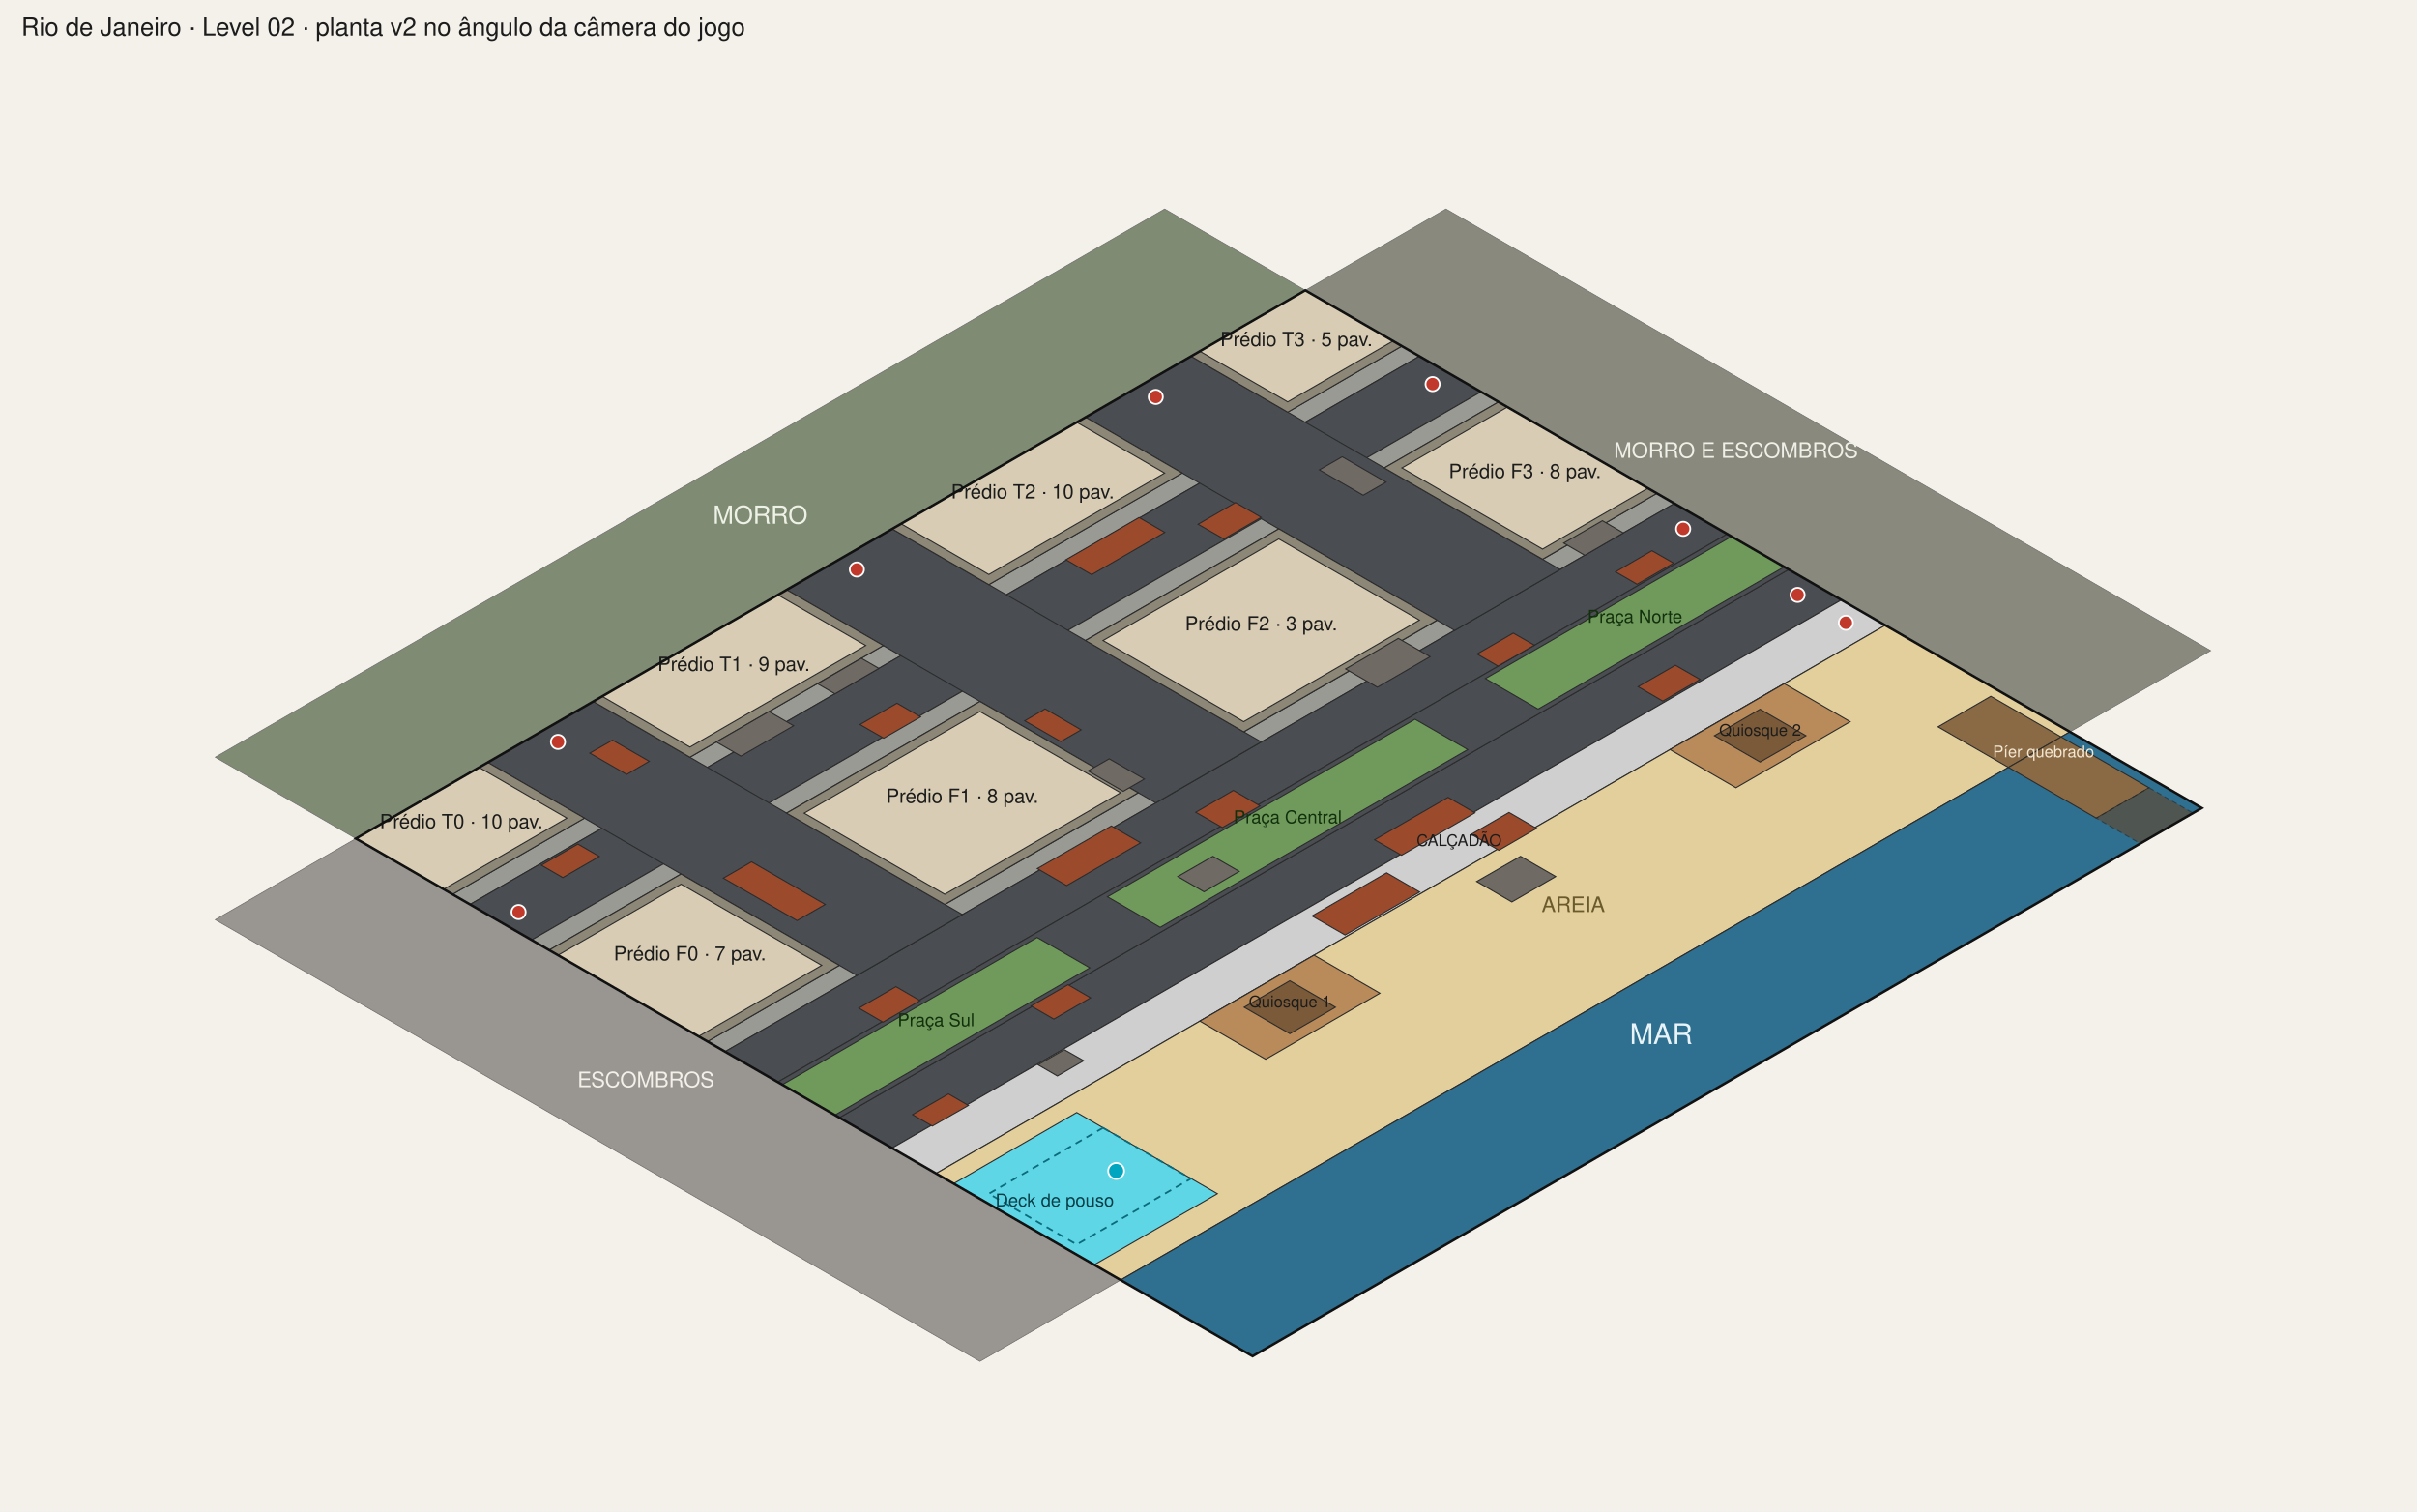
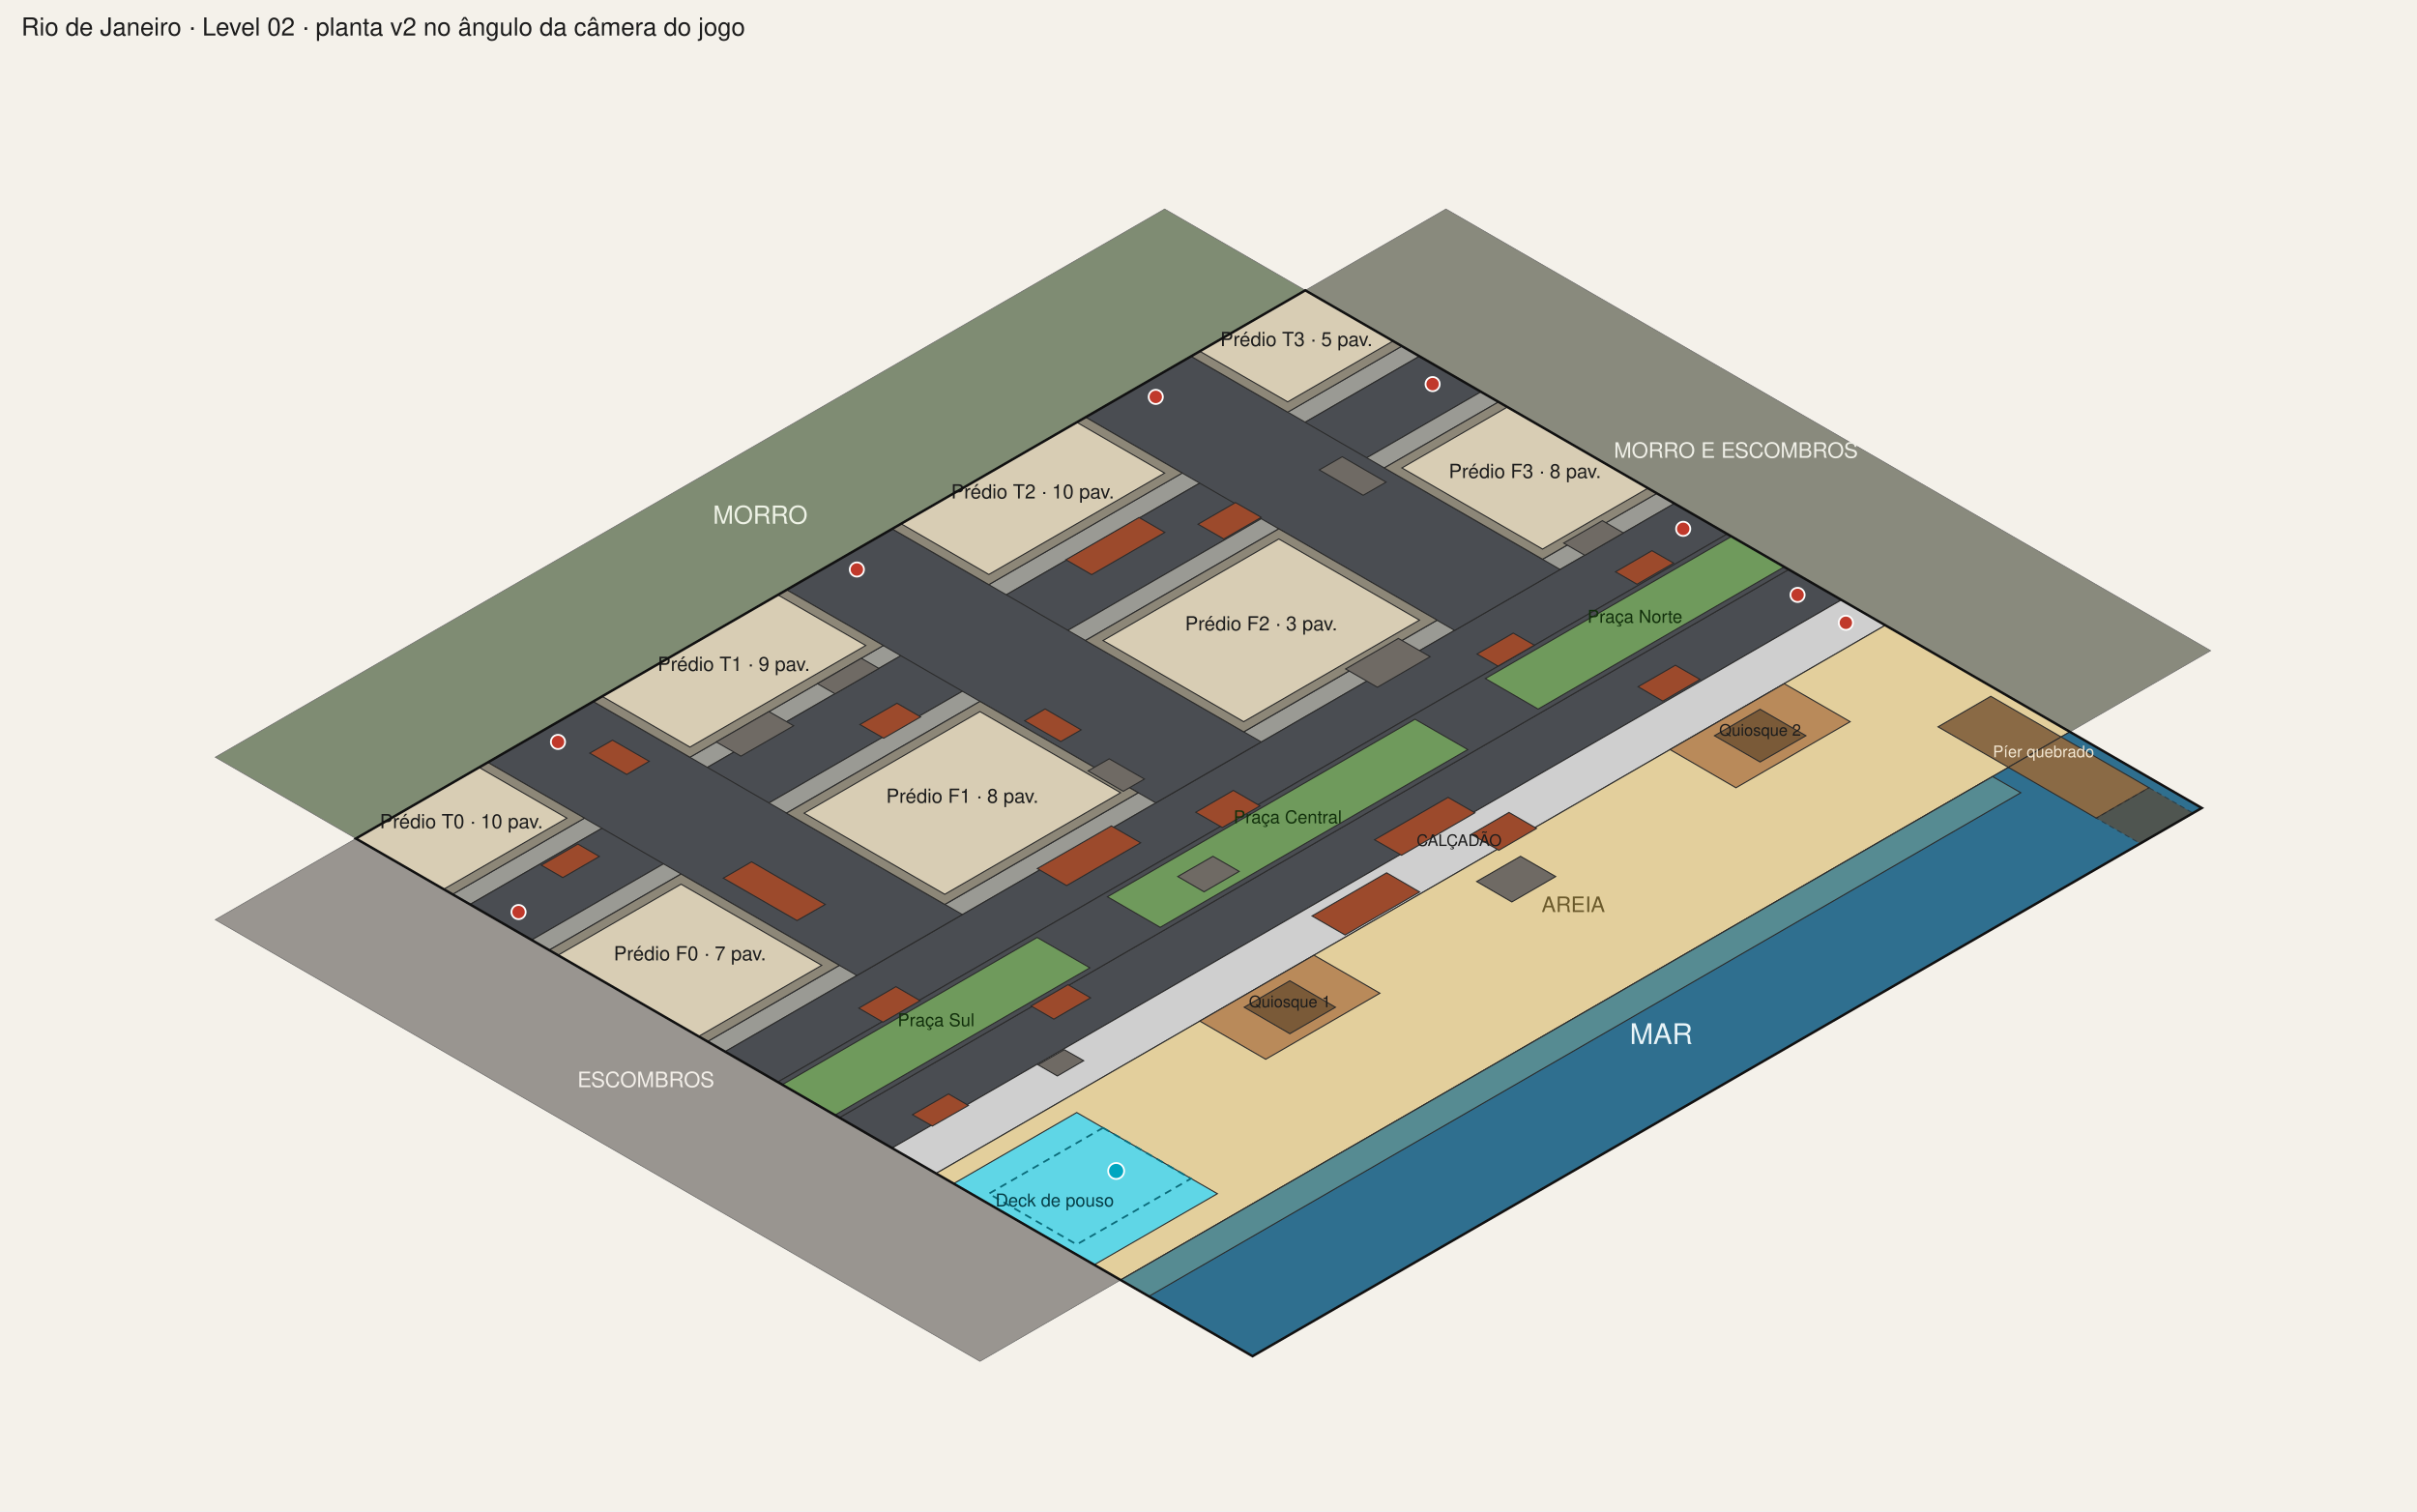
<svg xmlns="http://www.w3.org/2000/svg" viewBox="0 0 1361 851" width="1361" height="851">
  <rect width="1361" height="851" fill="#f4f1ea" />
  <text x="12" y="20" font-size="14" font-family="Helvetica, Arial, sans-serif" fill="#1c1c1c">Rio de Janeiro · Level 02 · planta v2 no ângulo da câmera do jogo</text>
  <polygon points="1165.6,412.1 1239.8,455.0 705.3,763.7 631.0,720.8" fill="#2f6f8f" stroke="#555" stroke-width="0.4" opacity="0.85" />
  <polygon points="655.8,117.7 735.0,163.5 200.4,472.2 121.2,426.4" fill="#6b7a5e" stroke="#555" stroke-width="0.4" opacity="0.85" />
  <polygon points="814.2,117.7 1244.8,366.4 1165.6,412.1 735.0,163.5" fill="#77786a" stroke="#555" stroke-width="0.4" opacity="0.85" />
  <polygon points="200.4,472.2 631.0,720.8 551.8,766.6 121.2,517.9" fill="#8a8580" stroke="#555" stroke-width="0.4" opacity="0.85" />
  <polygon points="789.4,194.9 799.3,200.6 264.7,509.3 254.8,503.6" fill="#9a9a94" stroke="#2b2b2b" stroke-width="0.6" />
  <polygon points="799.3,200.6 834.0,220.6 299.4,529.3 264.7,509.3" fill="#4a4d52" stroke="#2b2b2b" stroke-width="0.6" />
  <polygon points="834.0,220.6 843.9,226.3 309.3,535.0 299.4,529.3" fill="#9a9a94" stroke="#2b2b2b" stroke-width="0.6" />
  <polygon points="933.0,277.8 942.9,283.5 408.3,592.2 398.4,586.5" fill="#9a9a94" stroke="#2b2b2b" stroke-width="0.6" />
  <polygon points="942.9,283.5 972.6,300.7 438.0,609.3 408.3,592.2" fill="#4a4d52" stroke="#2b2b2b" stroke-width="0.6" />
  <polygon points="1007.2,320.7 1036.9,337.8 502.3,646.5 472.6,629.4" fill="#4a4d52" stroke="#2b2b2b" stroke-width="0.6" />
  <polygon points="1036.9,337.8 1061.6,352.1 527.1,660.8 502.3,646.5" fill="#cfcfcf" stroke="#2b2b2b" stroke-width="0.6" />
  <polygon points="1061.6,352.1 1165.6,412.1 631.0,720.8 527.1,660.8" fill="#e3cf9c" stroke="#2b2b2b" stroke-width="0.6" />
  <polygon points="1165.6,412.1 1239.8,455.0 705.3,763.7 631.0,720.8" fill="#2f6f8f" stroke="#2b2b2b" stroke-width="0.6" />
  <polygon points="334.0,395.0 541.9,515.0 482.5,549.3 274.6,429.3" fill="#4a4d52" stroke="#2b2b2b" stroke-width="0.6" />
  <polygon points="502.3,297.8 710.2,417.8 650.8,452.1 442.9,332.1" fill="#4a4d52" stroke="#2b2b2b" stroke-width="0.6" />
  <polygon points="670.6,200.6 878.5,320.7 819.1,355.0 611.2,234.9" fill="#4a4d52" stroke="#2b2b2b" stroke-width="0.6" />
  <polygon points="972.6,300.7 1007.2,320.7 472.6,629.4 438.0,609.3" fill="#4a4d52" stroke="#2b2b2b" stroke-width="0.6" />
+   <polygon points="1122.0,437.3 1137.9,446.4 646.9,730.0 631.0,720.8" fill="#568b92" stroke="#2b2b2b" stroke-width="0.6" />
  <polygon points="383.5,492.2 472.6,543.6 398.4,586.5 309.3,535.0" fill="#8d8778" stroke="#2b2b2b" stroke-width="0.6" />
  <polygon points="551.8,395.0 640.9,446.4 532.0,509.3 442.9,457.9" fill="#8d8778" stroke="#2b2b2b" stroke-width="0.6" />
  <polygon points="720.1,297.8 809.2,349.2 700.3,412.1 611.2,360.7" fill="#8d8778" stroke="#2b2b2b" stroke-width="0.6" />
  <polygon points="843.9,226.3 933.0,277.8 868.6,314.9 779.5,263.5" fill="#8d8778" stroke="#2b2b2b" stroke-width="0.6" />
  <polygon points="274.6,429.3 329.1,460.7 254.8,503.6 200.4,472.2" fill="#8d8778" stroke="#2b2b2b" stroke-width="0.6" />
  <polygon points="442.9,332.1 497.4,363.5 388.5,426.4 334.0,395.0" fill="#8d8778" stroke="#2b2b2b" stroke-width="0.6" />
  <polygon points="611.2,234.9 665.7,266.4 556.8,329.2 502.3,297.8" fill="#8d8778" stroke="#2b2b2b" stroke-width="0.6" />
  <polygon points="735.0,163.5 789.4,194.9 725.1,232.1 670.6,200.6" fill="#8d8778" stroke="#2b2b2b" stroke-width="0.6" />
  <polygon points="584.0,527.9 613.7,545.0 470.2,627.9 440.5,610.8" fill="#6f9a5c" stroke="#2b2b2b" stroke-width="0.6" />
  <polygon points="796.8,405.0 826.5,422.1 653.3,522.2 623.6,505.0" fill="#6f9a5c" stroke="#2b2b2b" stroke-width="0.6" />
  <polygon points="975.0,302.1 1004.7,319.2 866.1,399.3 836.4,382.1" fill="#6f9a5c" stroke="#2b2b2b" stroke-width="0.6" />
  <polygon points="383.5,497.9 462.7,543.6 393.4,583.6 314.2,537.9" fill="#d8cdb4" stroke="#2b2b2b" stroke-width="0.6" />
  <polygon points="551.8,400.7 631.0,446.4 532.0,503.6 452.8,457.9" fill="#d8cdb4" stroke="#2b2b2b" stroke-width="0.6" />
  <polygon points="720.1,303.5 799.3,349.2 700.3,406.4 621.1,360.7" fill="#d8cdb4" stroke="#2b2b2b" stroke-width="0.6" />
  <polygon points="848.8,229.2 928.0,274.9 868.6,309.2 789.4,263.5" fill="#d8cdb4" stroke="#2b2b2b" stroke-width="0.6" />
  <polygon points="269.7,432.1 319.2,460.7 249.9,500.7 200.4,472.2" fill="#d8cdb4" stroke="#2b2b2b" stroke-width="0.6" />
  <polygon points="438.0,335.0 487.5,363.5 388.5,420.7 339.0,392.1" fill="#d8cdb4" stroke="#2b2b2b" stroke-width="0.6" />
  <polygon points="606.3,237.8 655.8,266.4 556.8,323.5 507.3,294.9" fill="#d8cdb4" stroke="#2b2b2b" stroke-width="0.6" />
  <polygon points="735.0,163.5 784.5,192.0 725.1,226.3 675.6,197.8" fill="#d8cdb4" stroke="#2b2b2b" stroke-width="0.6" />
  <polygon points="739.9,537.9 777.0,559.3 712.7,596.5 675.6,575.0" fill="#b98a5a" stroke="#2b2b2b" stroke-width="0.6" />
  <polygon points="1004.7,385.0 1041.8,406.4 977.5,443.6 940.4,422.1" fill="#b98a5a" stroke="#2b2b2b" stroke-width="0.6" />
  <polygon points="1121.0,392.1 1160.6,415.0 1130.9,432.1 1091.3,409.3" fill="#8a6a45" stroke="#2b2b2b" stroke-width="0.6" />
  <polygon points="1160.6,415.0 1210.1,443.6 1180.4,460.7 1130.9,432.1" fill="#8a6a45" stroke="#2b2b2b" stroke-width="0.6" />
  <polygon points="1210.1,443.6 1234.9,457.9 1205.2,475.0 1180.4,460.7" fill="#5d4a35" stroke="#2b2b2b" stroke-width="0.6" stroke-dasharray="3 2" opacity="0.7" />
  <polygon points="606.3,626.5 685.5,672.2 616.2,712.2 537.0,666.5" fill="#5fd6e6" stroke="#2b2b2b" stroke-width="0.6" />
  <polygon points="621.1,635.1 670.6,663.7 606.3,700.8 556.8,672.2" fill="none" stroke="#0b6b7a" stroke-width="1" stroke-dasharray="4 3" />
  <polygon points="726.3,552.3 752.0,567.2 726.3,582.1 700.6,567.2" fill="#7a5a38" stroke="#2b2b2b" stroke-width="0.6" />
  <polygon points="991.1,399.4 1016.9,414.3 991.1,429.1 965.4,414.3" fill="#7a5a38" stroke="#2b2b2b" stroke-width="0.6" />
  <polygon points="815.4,449.0 830.5,457.7 789.2,481.6 774.0,472.9" fill="#9c4a2c" stroke="#2b2b2b" stroke-width="0.6" />
  <polygon points="625.8,465.1 642.3,474.6 600.6,498.7 584.1,489.1" fill="#9c4a2c" stroke="#2b2b2b" stroke-width="0.6" />
  <polygon points="641.4,291.4 655.9,299.8 614.7,323.6 600.2,315.2" fill="#9c4a2c" stroke="#2b2b2b" stroke-width="0.6" />
  <polygon points="423.2,485.3 464.7,509.3 448.8,518.4 407.3,494.5" fill="#9c4a2c" stroke="#2b2b2b" stroke-width="0.6" />
  <polygon points="601.4,554.5 614.1,561.9 593.4,573.9 580.6,566.5" fill="#9c4a2c" stroke="#2b2b2b" stroke-width="0.6" />
  <polygon points="852.1,356.5 864.0,363.3 843.5,375.1 831.7,368.3" fill="#9c4a2c" stroke="#2b2b2b" stroke-width="0.6" />
  <polygon points="534.1,616.0 545.3,622.5 525.0,634.1 513.8,627.7" fill="#9c4a2c" stroke="#2b2b2b" stroke-width="0.6" />
  <polygon points="505.1,396.0 518.4,403.7 497.6,415.7 484.2,408.0" fill="#9c4a2c" stroke="#2b2b2b" stroke-width="0.6" />
  <polygon points="588.5,399.2 608.8,411.0 597.3,417.6 577.0,405.9" fill="#9c4a2c" stroke="#2b2b2b" stroke-width="0.6" />
  <polygon points="504.5,555.6 518.1,563.5 497.2,575.6 483.6,567.7" fill="#9c4a2c" stroke="#2b2b2b" stroke-width="0.6" />
  <polygon points="849.7,457.5 865.2,466.5 844.0,478.8 828.5,469.8" fill="#9c4a2c" stroke="#2b2b2b" stroke-width="0.6" />
  <polygon points="930.2,310.1 942.4,317.1 921.8,329.0 909.7,322.0" fill="#9c4a2c" stroke="#2b2b2b" stroke-width="0.6" />
  <polygon points="780.8,491.5 799.4,502.3 757.4,526.5 738.8,515.8" fill="#9c4a2c" stroke="#2b2b2b" stroke-width="0.6" />
  <polygon points="695.7,283.0 710.2,291.3 689.1,303.5 674.6,295.2" fill="#9c4a2c" stroke="#2b2b2b" stroke-width="0.6" />
  <polygon points="943.4,374.6 957.3,382.6 936.3,394.8 922.4,386.7" fill="#9c4a2c" stroke="#2b2b2b" stroke-width="0.6" />
  <polygon points="344.9,416.8 365.6,428.7 352.9,436.1 332.1,424.1" fill="#9c4a2c" stroke="#2b2b2b" stroke-width="0.6" />
  <polygon points="694.5,445.1 709.5,453.8 688.3,466.0 673.3,457.4" fill="#9c4a2c" stroke="#2b2b2b" stroke-width="0.6" />
  <polygon points="325.4,475.3 337.5,482.3 316.9,494.2 304.8,487.2" fill="#9c4a2c" stroke="#2b2b2b" stroke-width="0.6" />
  <polygon points="787.4,359.5 805.3,369.8 775.6,387.0 757.7,376.7" fill="#6f6a64" stroke="#2b2b2b" stroke-width="0.6" />
  <polygon points="624.6,427.3 644.4,438.7 632.5,445.6 612.7,434.1" fill="#6f6a64" stroke="#2b2b2b" stroke-width="0.6" />
  <polygon points="433.0,400.7 446.9,408.7 417.2,425.8 403.3,417.8" fill="#6f6a64" stroke="#2b2b2b" stroke-width="0.6" />
  <polygon points="902.3,293.2 914.1,300.1 892.4,312.7 880.5,305.8" fill="#6f6a64" stroke="#2b2b2b" stroke-width="0.6" />
  <polygon points="599.3,591.1 610.2,597.3 595.4,605.9 584.5,599.6" fill="#6f6a64" stroke="#2b2b2b" stroke-width="0.6" />
  <polygon points="755.8,257.2 780.5,271.5 767.6,278.9 742.9,264.6" fill="#6f6a64" stroke="#2b2b2b" stroke-width="0.6" />
  <polygon points="485.0,370.7 494.9,376.4 470.2,390.7 460.3,385.0" fill="#6f6a64" stroke="#2b2b2b" stroke-width="0.6" />
  <polygon points="683.0,482.2 697.8,490.7 678.0,502.2 663.2,493.6" fill="#6f6a64" stroke="#2b2b2b" stroke-width="0.6" />
  <polygon points="856.2,482.2 876.0,493.6 851.3,507.9 831.5,496.4" fill="#6f6a64" stroke="#2b2b2b" stroke-width="0.6" />
  <text x="388.5" y="540.8" font-size="11" fill="#1c1c1c" text-anchor="middle" font-family="Helvetica, Arial, sans-serif">Prédio F0 · 7 pav.</text>
  <text x="541.9" y="452.1" font-size="11" fill="#1c1c1c" text-anchor="middle" font-family="Helvetica, Arial, sans-serif">Prédio F1 · 8 pav.</text>
  <text x="710.2" y="355.0" font-size="11" fill="#1c1c1c" text-anchor="middle" font-family="Helvetica, Arial, sans-serif">Prédio F2 · 3 pav.</text>
  <text x="858.7" y="269.2" font-size="11" fill="#1c1c1c" text-anchor="middle" font-family="Helvetica, Arial, sans-serif">Prédio F3 · 8 pav.</text>
  <text x="259.8" y="466.4" font-size="11" fill="#1c1c1c" text-anchor="middle" font-family="Helvetica, Arial, sans-serif">Prédio T0 · 10 pav.</text>
  <text x="413.2" y="377.8" font-size="11" fill="#1c1c1c" text-anchor="middle" font-family="Helvetica, Arial, sans-serif">Prédio T1 · 9 pav.</text>
  <text x="581.5" y="280.7" font-size="11" fill="#1c1c1c" text-anchor="middle" font-family="Helvetica, Arial, sans-serif">Prédio T2 · 10 pav.</text>
  <text x="730.0" y="194.9" font-size="11" fill="#1c1c1c" text-anchor="middle" font-family="Helvetica, Arial, sans-serif">Prédio T3 · 5 pav.</text>
  <text x="527.1" y="577.9" font-size="10" fill="#12300c" text-anchor="middle" font-family="Helvetica, Arial, sans-serif">Praça Sul</text>
  <text x="725.1" y="463.6" font-size="10" fill="#12300c" text-anchor="middle" font-family="Helvetica, Arial, sans-serif">Praça Central</text>
  <text x="920.6" y="350.7" font-size="10" fill="#12300c" text-anchor="middle" font-family="Helvetica, Arial, sans-serif">Praça Norte</text>
  <text x="726.3" y="567.2" font-size="9" fill="#1c1c1c" text-anchor="middle" font-family="Helvetica, Arial, sans-serif">Quiosque 1</text>
  <text x="991.1" y="414.3" font-size="9" fill="#1c1c1c" text-anchor="middle" font-family="Helvetica, Arial, sans-serif">Quiosque 2</text>
  <text x="593.9" y="679.4" font-size="10" fill="#063e47" text-anchor="middle" font-family="Helvetica, Arial, sans-serif">Deck de pouso</text>
  <text x="1150.7" y="426.4" font-size="9" fill="#f3e7d2" text-anchor="middle" font-family="Helvetica, Arial, sans-serif">Píer quebrado</text>
  <text x="935.4" y="587.9" font-size="16" fill="#e9f4f8" text-anchor="middle" font-family="Helvetica, Arial, sans-serif">MAR</text>
  <text x="885.9" y="513.6" font-size="12" fill="#6b5a2c" text-anchor="middle" font-family="Helvetica, Arial, sans-serif">AREIA</text>
  <text x="821.6" y="476.4" font-size="9" fill="#1c1c1c" text-anchor="middle" font-family="Helvetica, Arial, sans-serif">CALÇADÃO</text>
  <text x="428.1" y="294.9" font-size="14" fill="#eef2e6" text-anchor="middle" font-family="Helvetica, Arial, sans-serif">MORRO</text>
  <text x="977.5" y="257.8" font-size="12" fill="#f0f0e8" text-anchor="middle" font-family="Helvetica, Arial, sans-serif">MORRO E ESCOMBROS</text>
  <text x="363.7" y="612.2" font-size="12" fill="#f3efe9" text-anchor="middle" font-family="Helvetica, Arial, sans-serif">ESCOMBROS</text>
  <circle cx="314.2" cy="417.8" r="4" fill="#c0392b" stroke="#fff" stroke-width="1" />
  <circle cx="482.5" cy="320.7" r="4" fill="#c0392b" stroke="#fff" stroke-width="1" />
  <circle cx="650.8" cy="223.5" r="4" fill="#c0392b" stroke="#fff" stroke-width="1" />
  <circle cx="947.8" cy="297.8" r="4" fill="#c0392b" stroke="#fff" stroke-width="1" />
  <circle cx="1012.2" cy="335.0" r="4" fill="#c0392b" stroke="#fff" stroke-width="1" />
  <circle cx="1039.4" cy="350.7" r="4" fill="#c0392b" stroke="#fff" stroke-width="1" />
  <circle cx="806.7" cy="216.3" r="4" fill="#c0392b" stroke="#fff" stroke-width="1" />
  <circle cx="292.0" cy="513.6" r="4" fill="#c0392b" stroke="#fff" stroke-width="1" />
  <circle cx="628.5" cy="659.4" r="4.5" fill="#00a6c0" stroke="#fff" stroke-width="1" />
  <polygon points="735.0,163.5 1239.8,455.0 705.3,763.7 200.4,472.2" fill="none" stroke="#111" stroke-width="1.4" />
</svg>
